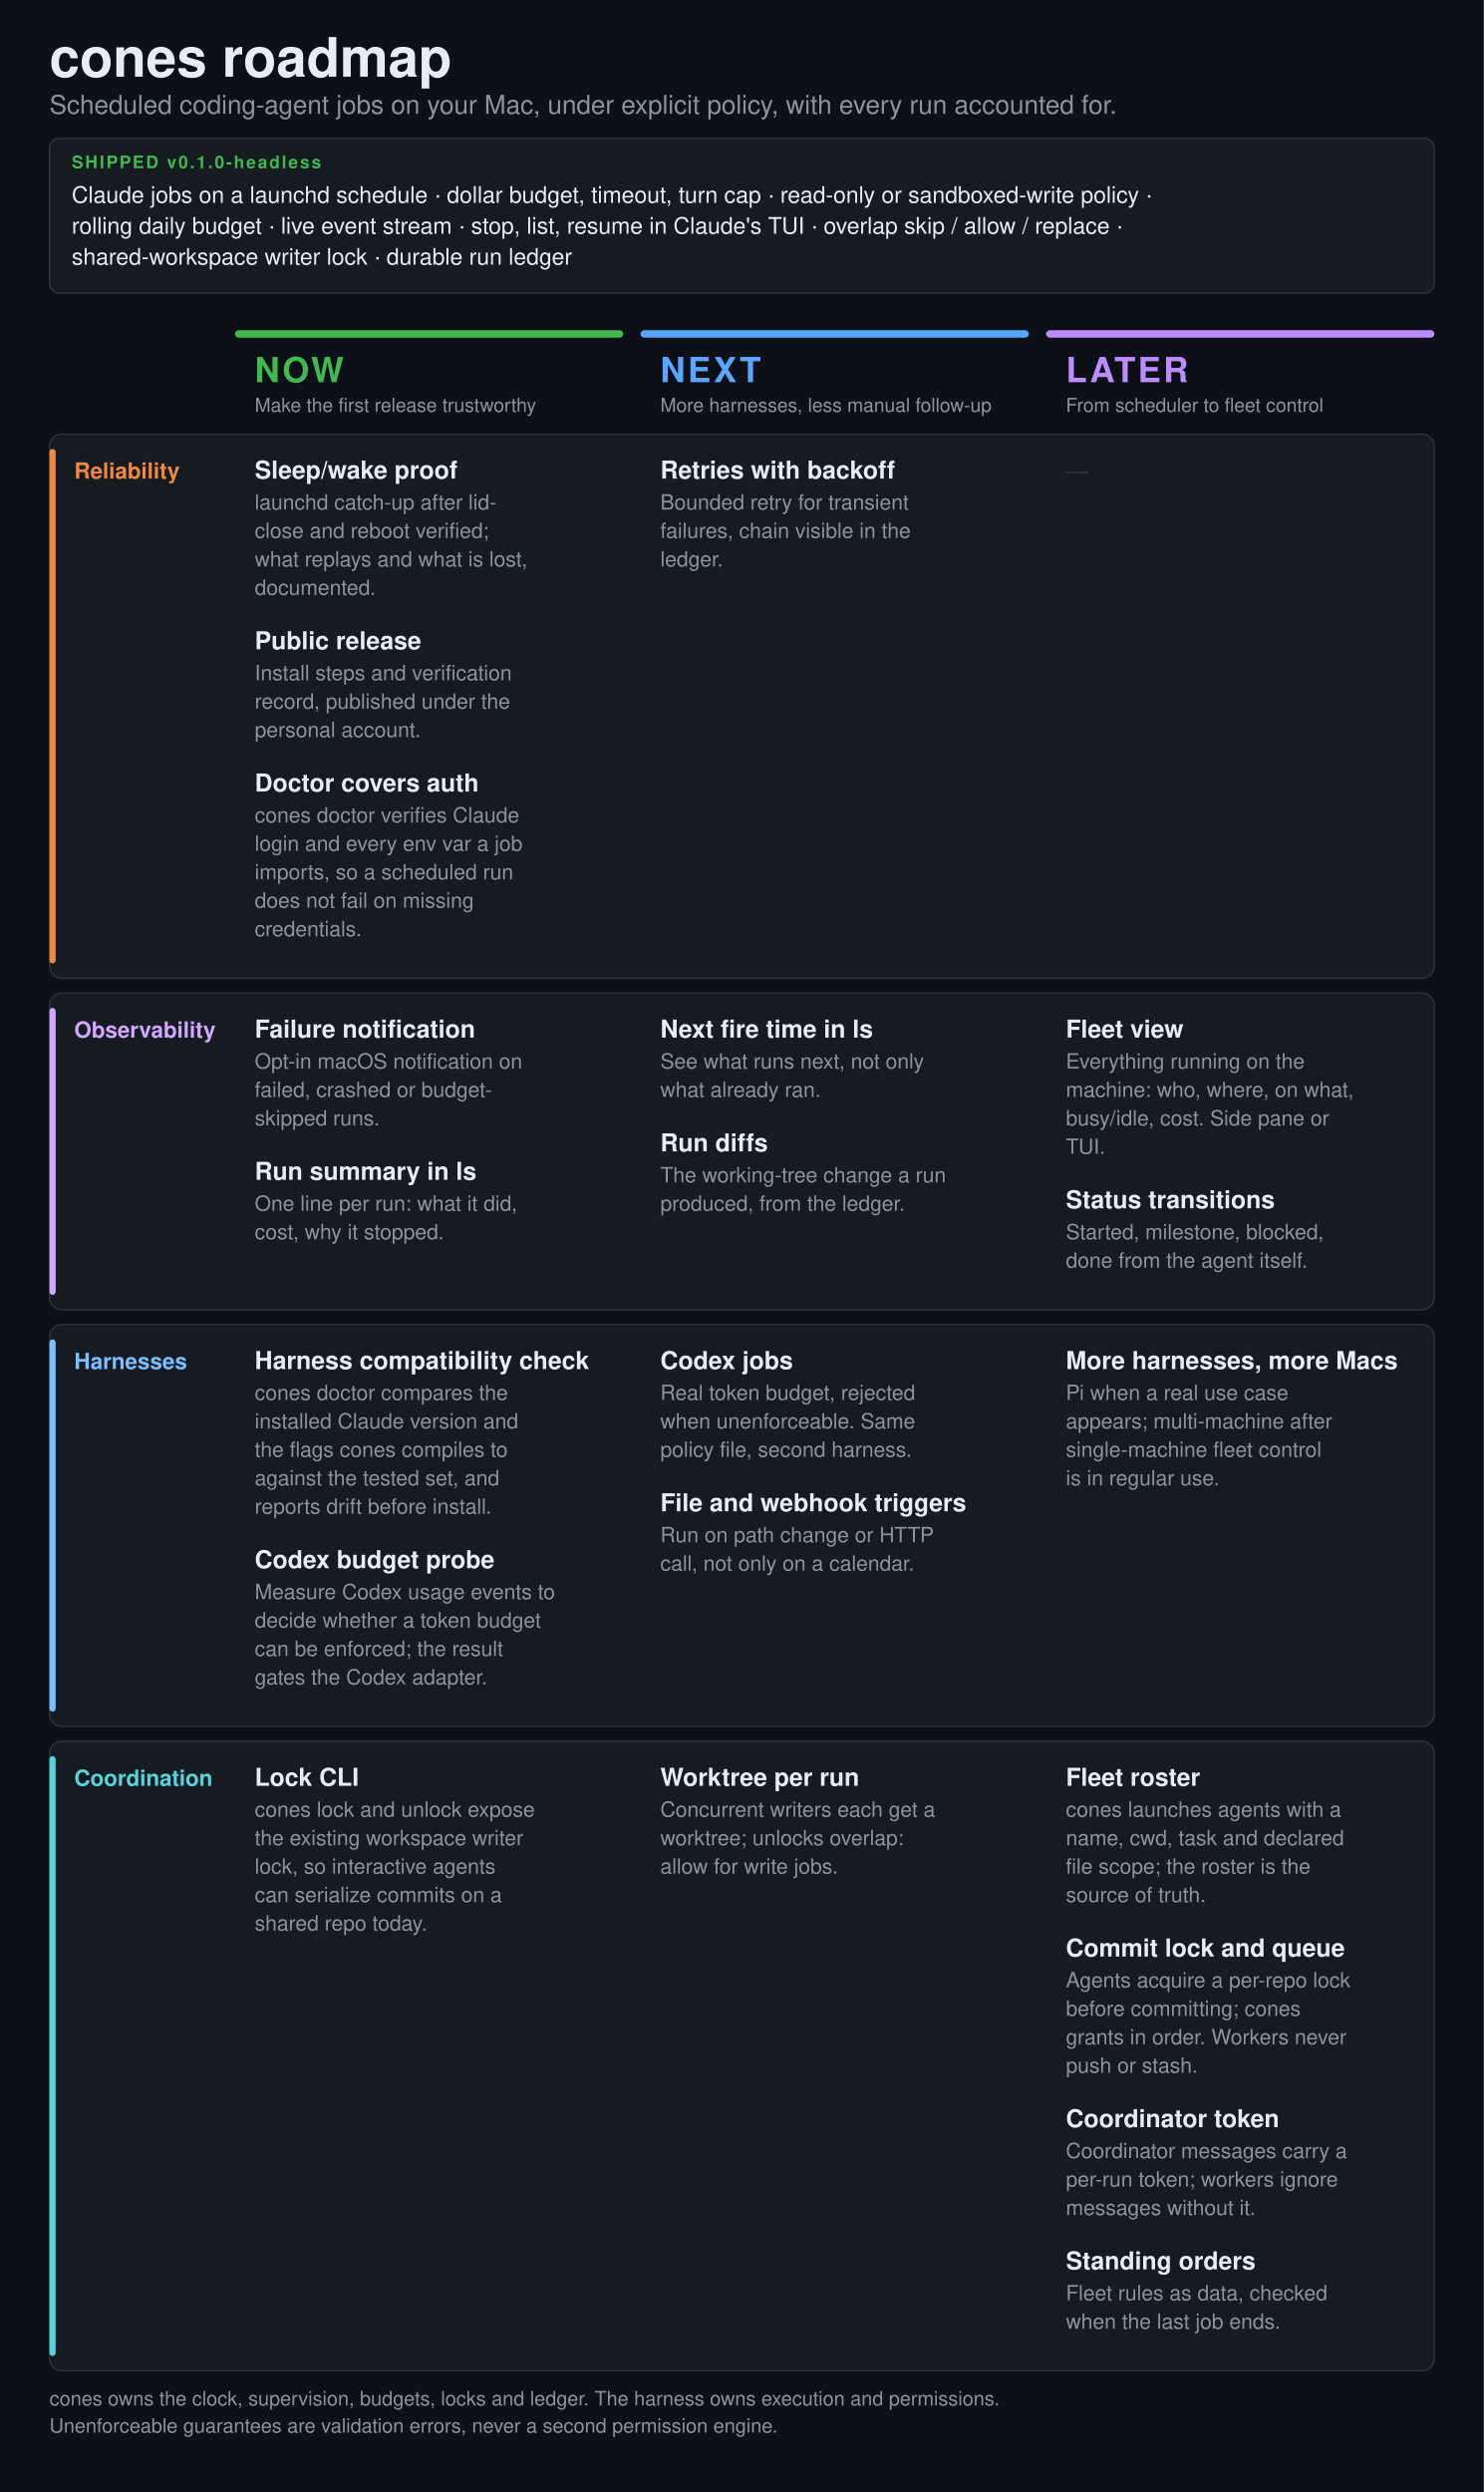
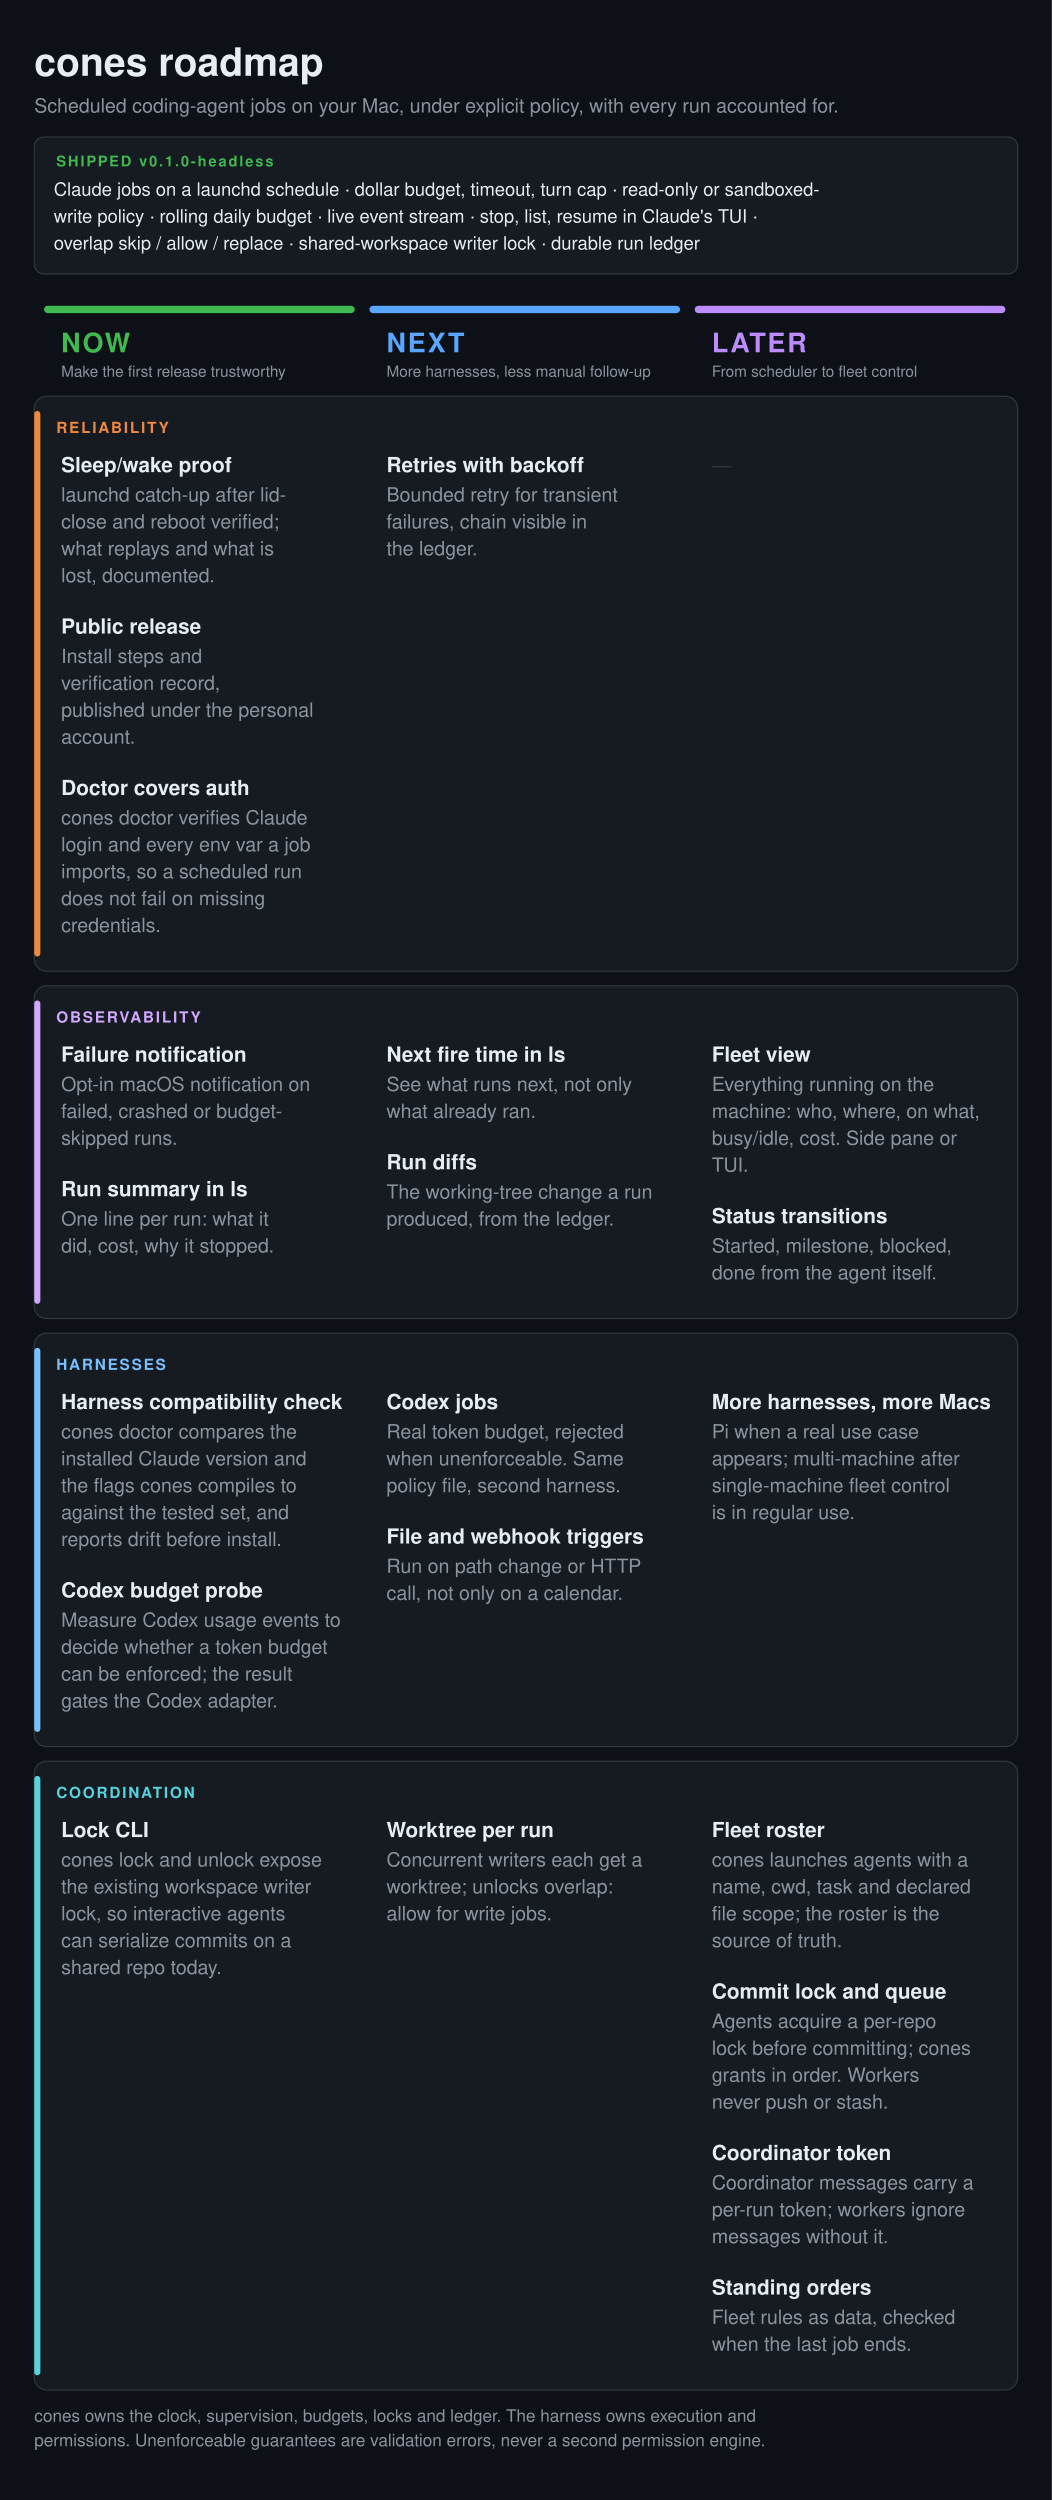
- <svg xmlns="http://www.w3.org/2000/svg" width="1200" height="2015" viewBox="0 0 1200 2015" font-family="-apple-system,BlinkMacSystemFont,Segoe UI,Helvetica,Arial,sans-serif">
-   <rect width="1200" height="2015" fill="#0d1117" />
-   <text x="40" y="62" font-size="44" fill="#e6edf3" font-weight="700">cones roadmap</text>
-   <text x="40" y="92" font-size="21" fill="#8b949e">Scheduled coding-agent jobs on your Mac, under explicit policy, with every run accounted for.</text>
-   <rect x="40" y="112" width="1120" height="125" rx="8" fill="#161b22" stroke="#30363d" />
-   <text x="58" y="136" font-size="14" fill="#3fb950" font-weight="700" letter-spacing="1.5">SHIPPED  v0.1.0-headless</text>
-   <text x="58" y="164" font-size="18.5" fill="#e6edf3">Claude jobs on a launchd schedule · dollar budget, timeout, turn cap · read-only or sandboxed-write policy ·</text>
-   <text x="58" y="189" font-size="18.5" fill="#e6edf3">rolling daily budget · live event stream · stop, list, resume in Claude's TUI · overlap skip / allow / replace ·</text>
-   <text x="58" y="214" font-size="18.5" fill="#e6edf3">shared-workspace writer lock · durable run ledger</text>
-   <rect x="190" y="267" width="314" height="6" rx="3" fill="#3fb950" />
-   <text x="206" y="309" font-size="28" fill="#3fb950" font-weight="800" letter-spacing="2">NOW</text>
-   <text x="206" y="333" font-size="15.5" fill="#8b949e">Make the first release trustworthy</text>
-   <rect x="518" y="267" width="314" height="6" rx="3" fill="#58a6ff" />
-   <text x="534" y="309" font-size="28" fill="#58a6ff" font-weight="800" letter-spacing="2">NEXT</text>
-   <text x="534" y="333" font-size="15.5" fill="#8b949e">More harnesses, less manual follow-up</text>
-   <rect x="846" y="267" width="314" height="6" rx="3" fill="#bc8cff" />
-   <text x="862" y="309" font-size="28" fill="#bc8cff" font-weight="800" letter-spacing="2">LATER</text>
-   <text x="862" y="333" font-size="15.5" fill="#8b949e">From scheduler to fleet control</text>
-   <rect x="40" y="351" width="1120" height="440" rx="10" fill="#161b22" stroke="#30363d" />
-   <rect x="40" y="363" width="5" height="416" rx="2.5" fill="#f0883e" />
-   <text x="60" y="387" font-size="18" fill="#f0883e" font-weight="700">Reliability</text>
-   <text x="206" y="387" font-size="20" fill="#e6edf3" font-weight="700">Sleep/wake proof</text>
-   <text x="206" y="412" font-size="17" fill="#8b949e">launchd catch-up after lid-</text>
-   <text x="206" y="435" font-size="17" fill="#8b949e">close and reboot verified;</text>
-   <text x="206" y="458" font-size="17" fill="#8b949e">what replays and what is lost,</text>
-   <text x="206" y="481" font-size="17" fill="#8b949e">documented.</text>
-   <text x="206" y="525" font-size="20" fill="#e6edf3" font-weight="700">Public release</text>
-   <text x="206" y="550" font-size="17" fill="#8b949e">Install steps and verification</text>
-   <text x="206" y="573" font-size="17" fill="#8b949e">record, published under the</text>
-   <text x="206" y="596" font-size="17" fill="#8b949e">personal account.</text>
-   <text x="206" y="640" font-size="20" fill="#e6edf3" font-weight="700">Doctor covers auth</text>
-   <text x="206" y="665" font-size="17" fill="#8b949e">cones doctor verifies Claude</text>
-   <text x="206" y="688" font-size="17" fill="#8b949e">login and every env var a job</text>
-   <text x="206" y="711" font-size="17" fill="#8b949e">imports, so a scheduled run</text>
-   <text x="206" y="734" font-size="17" fill="#8b949e">does not fail on missing</text>
-   <text x="206" y="757" font-size="17" fill="#8b949e">credentials.</text>
-   <text x="534" y="387" font-size="20" fill="#e6edf3" font-weight="700">Retries with backoff</text>
-   <text x="534" y="412" font-size="17" fill="#8b949e">Bounded retry for transient</text>
-   <text x="534" y="435" font-size="17" fill="#8b949e">failures, chain visible in the</text>
-   <text x="534" y="458" font-size="17" fill="#8b949e">ledger.</text>
-   <text x="862" y="387" font-size="18" fill="#30363d">—</text>
-   <rect x="40" y="803" width="1120" height="256" rx="10" fill="#161b22" stroke="#30363d" />
-   <rect x="40" y="815" width="5" height="232" rx="2.5" fill="#d2a8ff" />
-   <text x="60" y="839" font-size="18" fill="#d2a8ff" font-weight="700">Observability</text>
-   <text x="206" y="839" font-size="20" fill="#e6edf3" font-weight="700">Failure notification</text>
-   <text x="206" y="864" font-size="17" fill="#8b949e">Opt-in macOS notification on</text>
-   <text x="206" y="887" font-size="17" fill="#8b949e">failed, crashed or budget-</text>
-   <text x="206" y="910" font-size="17" fill="#8b949e">skipped runs.</text>
-   <text x="206" y="954" font-size="20" fill="#e6edf3" font-weight="700">Run summary in ls</text>
-   <text x="206" y="979" font-size="17" fill="#8b949e">One line per run: what it did,</text>
-   <text x="206" y="1002" font-size="17" fill="#8b949e">cost, why it stopped.</text>
-   <text x="534" y="839" font-size="20" fill="#e6edf3" font-weight="700">Next fire time in ls</text>
-   <text x="534" y="864" font-size="17" fill="#8b949e">See what runs next, not only</text>
-   <text x="534" y="887" font-size="17" fill="#8b949e">what already ran.</text>
-   <text x="534" y="931" font-size="20" fill="#e6edf3" font-weight="700">Run diffs</text>
-   <text x="534" y="956" font-size="17" fill="#8b949e">The working-tree change a run</text>
-   <text x="534" y="979" font-size="17" fill="#8b949e">produced, from the ledger.</text>
-   <text x="862" y="839" font-size="20" fill="#e6edf3" font-weight="700">Fleet view</text>
-   <text x="862" y="864" font-size="17" fill="#8b949e">Everything running on the</text>
-   <text x="862" y="887" font-size="17" fill="#8b949e">machine: who, where, on what,</text>
-   <text x="862" y="910" font-size="17" fill="#8b949e">busy/idle, cost. Side pane or</text>
-   <text x="862" y="933" font-size="17" fill="#8b949e">TUI.</text>
-   <text x="862" y="977" font-size="20" fill="#e6edf3" font-weight="700">Status transitions</text>
-   <text x="862" y="1002" font-size="17" fill="#8b949e">Started, milestone, blocked,</text>
-   <text x="862" y="1025" font-size="17" fill="#8b949e">done from the agent itself.</text>
-   <rect x="40" y="1071" width="1120" height="325" rx="10" fill="#161b22" stroke="#30363d" />
-   <rect x="40" y="1083" width="5" height="301" rx="2.5" fill="#79c0ff" />
-   <text x="60" y="1107" font-size="18" fill="#79c0ff" font-weight="700">Harnesses</text>
-   <text x="206" y="1107" font-size="20" fill="#e6edf3" font-weight="700">Harness compatibility check</text>
-   <text x="206" y="1132" font-size="17" fill="#8b949e">cones doctor compares the</text>
-   <text x="206" y="1155" font-size="17" fill="#8b949e">installed Claude version and</text>
-   <text x="206" y="1178" font-size="17" fill="#8b949e">the flags cones compiles to</text>
-   <text x="206" y="1201" font-size="17" fill="#8b949e">against the tested set, and</text>
-   <text x="206" y="1224" font-size="17" fill="#8b949e">reports drift before install.</text>
-   <text x="206" y="1268" font-size="20" fill="#e6edf3" font-weight="700">Codex budget probe</text>
-   <text x="206" y="1293" font-size="17" fill="#8b949e">Measure Codex usage events to</text>
-   <text x="206" y="1316" font-size="17" fill="#8b949e">decide whether a token budget</text>
-   <text x="206" y="1339" font-size="17" fill="#8b949e">can be enforced; the result</text>
-   <text x="206" y="1362" font-size="17" fill="#8b949e">gates the Codex adapter.</text>
-   <text x="534" y="1107" font-size="20" fill="#e6edf3" font-weight="700">Codex jobs</text>
-   <text x="534" y="1132" font-size="17" fill="#8b949e">Real token budget, rejected</text>
-   <text x="534" y="1155" font-size="17" fill="#8b949e">when unenforceable. Same</text>
-   <text x="534" y="1178" font-size="17" fill="#8b949e">policy file, second harness.</text>
-   <text x="534" y="1222" font-size="20" fill="#e6edf3" font-weight="700">File and webhook triggers</text>
-   <text x="534" y="1247" font-size="17" fill="#8b949e">Run on path change or HTTP</text>
-   <text x="534" y="1270" font-size="17" fill="#8b949e">call, not only on a calendar.</text>
-   <text x="862" y="1107" font-size="20" fill="#e6edf3" font-weight="700">More harnesses, more Macs</text>
-   <text x="862" y="1132" font-size="17" fill="#8b949e">Pi when a real use case</text>
-   <text x="862" y="1155" font-size="17" fill="#8b949e">appears; multi-machine after</text>
-   <text x="862" y="1178" font-size="17" fill="#8b949e">single-machine fleet control</text>
-   <text x="862" y="1201" font-size="17" fill="#8b949e">is in regular use.</text>
-   <rect x="40" y="1408" width="1120" height="509" rx="10" fill="#161b22" stroke="#30363d" />
-   <rect x="40" y="1420" width="5" height="485" rx="2.5" fill="#56d4dd" />
-   <text x="60" y="1444" font-size="18" fill="#56d4dd" font-weight="700">Coordination</text>
-   <text x="206" y="1444" font-size="20" fill="#e6edf3" font-weight="700">Lock CLI</text>
-   <text x="206" y="1469" font-size="17" fill="#8b949e">cones lock and unlock expose</text>
-   <text x="206" y="1492" font-size="17" fill="#8b949e">the existing workspace writer</text>
-   <text x="206" y="1515" font-size="17" fill="#8b949e">lock, so interactive agents</text>
-   <text x="206" y="1538" font-size="17" fill="#8b949e">can serialize commits on a</text>
-   <text x="206" y="1561" font-size="17" fill="#8b949e">shared repo today.</text>
-   <text x="534" y="1444" font-size="20" fill="#e6edf3" font-weight="700">Worktree per run</text>
-   <text x="534" y="1469" font-size="17" fill="#8b949e">Concurrent writers each get a</text>
-   <text x="534" y="1492" font-size="17" fill="#8b949e">worktree; unlocks overlap:</text>
-   <text x="534" y="1515" font-size="17" fill="#8b949e">allow for write jobs.</text>
-   <text x="862" y="1444" font-size="20" fill="#e6edf3" font-weight="700">Fleet roster</text>
-   <text x="862" y="1469" font-size="17" fill="#8b949e">cones launches agents with a</text>
-   <text x="862" y="1492" font-size="17" fill="#8b949e">name, cwd, task and declared</text>
-   <text x="862" y="1515" font-size="17" fill="#8b949e">file scope; the roster is the</text>
-   <text x="862" y="1538" font-size="17" fill="#8b949e">source of truth.</text>
-   <text x="862" y="1582" font-size="20" fill="#e6edf3" font-weight="700">Commit lock and queue</text>
-   <text x="862" y="1607" font-size="17" fill="#8b949e">Agents acquire a per-repo lock</text>
-   <text x="862" y="1630" font-size="17" fill="#8b949e">before committing; cones</text>
-   <text x="862" y="1653" font-size="17" fill="#8b949e">grants in order. Workers never</text>
-   <text x="862" y="1676" font-size="17" fill="#8b949e">push or stash.</text>
-   <text x="862" y="1720" font-size="20" fill="#e6edf3" font-weight="700">Coordinator token</text>
-   <text x="862" y="1745" font-size="17" fill="#8b949e">Coordinator messages carry a</text>
-   <text x="862" y="1768" font-size="17" fill="#8b949e">per-run token; workers ignore</text>
-   <text x="862" y="1791" font-size="17" fill="#8b949e">messages without it.</text>
-   <text x="862" y="1835" font-size="20" fill="#e6edf3" font-weight="700">Standing orders</text>
-   <text x="862" y="1860" font-size="17" fill="#8b949e">Fleet rules as data, checked</text>
-   <text x="862" y="1883" font-size="17" fill="#8b949e">when the last job ends.</text>
-   <text x="40" y="1945" font-size="16" fill="#8b949e">cones owns the clock, supervision, budgets, locks and ledger. The harness owns execution and permissions.</text>
-   <text x="40" y="1967" font-size="16" fill="#8b949e">Unenforceable guarantees are validation errors, never a second permission engine.</text>
+ <svg xmlns="http://www.w3.org/2000/svg" width="860" height="2044" viewBox="0 0 860 2044" font-family="-apple-system,BlinkMacSystemFont,Segoe UI,Helvetica,Arial,sans-serif">
+   <rect width="860" height="2044" fill="#0d1117" />
+   <text x="28" y="62" font-size="32" fill="#e6edf3" font-weight="700">cones roadmap</text>
+   <text x="28" y="92" font-size="16" fill="#8b949e">Scheduled coding-agent jobs on your Mac, under explicit policy, with every run accounted for.</text>
+   <rect x="28" y="112" width="804" height="112" rx="8" fill="#161b22" stroke="#30363d" />
+   <text x="46" y="136" font-size="12" fill="#3fb950" font-weight="700" letter-spacing="1.5">SHIPPED  v0.1.0-headless</text>
+   <text x="44" y="160" font-size="15" fill="#e6edf3">Claude jobs on a launchd schedule · dollar budget, timeout, turn cap · read-only or sandboxed-</text>
+   <text x="44" y="182" font-size="15" fill="#e6edf3">write policy · rolling daily budget · live event stream · stop, list, resume in Claude's TUI ·</text>
+   <text x="44" y="204" font-size="15" fill="#e6edf3">overlap skip / allow / replace · shared-workspace writer lock · durable run ledger</text>
+   <rect x="36" y="250" width="254" height="6" rx="3" fill="#3fb950" />
+   <text x="50" y="288" font-size="22" fill="#3fb950" font-weight="800" letter-spacing="1.5">NOW</text>
+   <text x="50" y="308" font-size="12.5" fill="#8b949e">Make the first release trustworthy</text>
+   <rect x="302" y="250" width="254" height="6" rx="3" fill="#58a6ff" />
+   <text x="316" y="288" font-size="22" fill="#58a6ff" font-weight="800" letter-spacing="1.5">NEXT</text>
+   <text x="316" y="308" font-size="12.5" fill="#8b949e">More harnesses, less manual follow-up</text>
+   <rect x="568" y="250" width="254" height="6" rx="3" fill="#bc8cff" />
+   <text x="582" y="288" font-size="22" fill="#bc8cff" font-weight="800" letter-spacing="1.5">LATER</text>
+   <text x="582" y="308" font-size="12.5" fill="#8b949e">From scheduler to fleet control</text>
+   <rect x="28" y="324" width="804" height="470" rx="10" fill="#161b22" stroke="#30363d" />
+   <rect x="28" y="336" width="5" height="446" rx="2.5" fill="#f0883e" />
+   <text x="46" y="354" font-size="12.5" fill="#f0883e" font-weight="700" letter-spacing="1.5">RELIABILITY</text>
+   <text x="50" y="386" font-size="17" fill="#e6edf3" font-weight="700">Sleep/wake proof</text>
+   <text x="50" y="410" font-size="16" fill="#8b949e">launchd catch-up after lid-</text>
+   <text x="50" y="432" font-size="16" fill="#8b949e">close and reboot verified;</text>
+   <text x="50" y="454" font-size="16" fill="#8b949e">what replays and what is</text>
+   <text x="50" y="476" font-size="16" fill="#8b949e">lost, documented.</text>
+   <text x="50" y="518" font-size="17" fill="#e6edf3" font-weight="700">Public release</text>
+   <text x="50" y="542" font-size="16" fill="#8b949e">Install steps and</text>
+   <text x="50" y="564" font-size="16" fill="#8b949e">verification record,</text>
+   <text x="50" y="586" font-size="16" fill="#8b949e">published under the personal</text>
+   <text x="50" y="608" font-size="16" fill="#8b949e">account.</text>
+   <text x="50" y="650" font-size="17" fill="#e6edf3" font-weight="700">Doctor covers auth</text>
+   <text x="50" y="674" font-size="16" fill="#8b949e">cones doctor verifies Claude</text>
+   <text x="50" y="696" font-size="16" fill="#8b949e">login and every env var a job</text>
+   <text x="50" y="718" font-size="16" fill="#8b949e">imports, so a scheduled run</text>
+   <text x="50" y="740" font-size="16" fill="#8b949e">does not fail on missing</text>
+   <text x="50" y="762" font-size="16" fill="#8b949e">credentials.</text>
+   <text x="316" y="386" font-size="17" fill="#e6edf3" font-weight="700">Retries with backoff</text>
+   <text x="316" y="410" font-size="16" fill="#8b949e">Bounded retry for transient</text>
+   <text x="316" y="432" font-size="16" fill="#8b949e">failures, chain visible in</text>
+   <text x="316" y="454" font-size="16" fill="#8b949e">the ledger.</text>
+   <text x="582" y="386" font-size="16" fill="#30363d">—</text>
+   <rect x="28" y="806" width="804" height="272" rx="10" fill="#161b22" stroke="#30363d" />
+   <rect x="28" y="818" width="5" height="248" rx="2.5" fill="#d2a8ff" />
+   <text x="46" y="836" font-size="12.5" fill="#d2a8ff" font-weight="700" letter-spacing="1.5">OBSERVABILITY</text>
+   <text x="50" y="868" font-size="17" fill="#e6edf3" font-weight="700">Failure notification</text>
+   <text x="50" y="892" font-size="16" fill="#8b949e">Opt-in macOS notification on</text>
+   <text x="50" y="914" font-size="16" fill="#8b949e">failed, crashed or budget-</text>
+   <text x="50" y="936" font-size="16" fill="#8b949e">skipped runs.</text>
+   <text x="50" y="978" font-size="17" fill="#e6edf3" font-weight="700">Run summary in ls</text>
+   <text x="50" y="1002" font-size="16" fill="#8b949e">One line per run: what it</text>
+   <text x="50" y="1024" font-size="16" fill="#8b949e">did, cost, why it stopped.</text>
+   <text x="316" y="868" font-size="17" fill="#e6edf3" font-weight="700">Next fire time in ls</text>
+   <text x="316" y="892" font-size="16" fill="#8b949e">See what runs next, not only</text>
+   <text x="316" y="914" font-size="16" fill="#8b949e">what already ran.</text>
+   <text x="316" y="956" font-size="17" fill="#e6edf3" font-weight="700">Run diffs</text>
+   <text x="316" y="980" font-size="16" fill="#8b949e">The working-tree change a run</text>
+   <text x="316" y="1002" font-size="16" fill="#8b949e">produced, from the ledger.</text>
+   <text x="582" y="868" font-size="17" fill="#e6edf3" font-weight="700">Fleet view</text>
+   <text x="582" y="892" font-size="16" fill="#8b949e">Everything running on the</text>
+   <text x="582" y="914" font-size="16" fill="#8b949e">machine: who, where, on what,</text>
+   <text x="582" y="936" font-size="16" fill="#8b949e">busy/idle, cost. Side pane or</text>
+   <text x="582" y="958" font-size="16" fill="#8b949e">TUI.</text>
+   <text x="582" y="1000" font-size="17" fill="#e6edf3" font-weight="700">Status transitions</text>
+   <text x="582" y="1024" font-size="16" fill="#8b949e">Started, milestone, blocked,</text>
+   <text x="582" y="1046" font-size="16" fill="#8b949e">done from the agent itself.</text>
+   <rect x="28" y="1090" width="804" height="338" rx="10" fill="#161b22" stroke="#30363d" />
+   <rect x="28" y="1102" width="5" height="314" rx="2.5" fill="#79c0ff" />
+   <text x="46" y="1120" font-size="12.5" fill="#79c0ff" font-weight="700" letter-spacing="1.5">HARNESSES</text>
+   <text x="50" y="1152" font-size="17" fill="#e6edf3" font-weight="700">Harness compatibility check</text>
+   <text x="50" y="1176" font-size="16" fill="#8b949e">cones doctor compares the</text>
+   <text x="50" y="1198" font-size="16" fill="#8b949e">installed Claude version and</text>
+   <text x="50" y="1220" font-size="16" fill="#8b949e">the flags cones compiles to</text>
+   <text x="50" y="1242" font-size="16" fill="#8b949e">against the tested set, and</text>
+   <text x="50" y="1264" font-size="16" fill="#8b949e">reports drift before install.</text>
+   <text x="50" y="1306" font-size="17" fill="#e6edf3" font-weight="700">Codex budget probe</text>
+   <text x="50" y="1330" font-size="16" fill="#8b949e">Measure Codex usage events to</text>
+   <text x="50" y="1352" font-size="16" fill="#8b949e">decide whether a token budget</text>
+   <text x="50" y="1374" font-size="16" fill="#8b949e">can be enforced; the result</text>
+   <text x="50" y="1396" font-size="16" fill="#8b949e">gates the Codex adapter.</text>
+   <text x="316" y="1152" font-size="17" fill="#e6edf3" font-weight="700">Codex jobs</text>
+   <text x="316" y="1176" font-size="16" fill="#8b949e">Real token budget, rejected</text>
+   <text x="316" y="1198" font-size="16" fill="#8b949e">when unenforceable. Same</text>
+   <text x="316" y="1220" font-size="16" fill="#8b949e">policy file, second harness.</text>
+   <text x="316" y="1262" font-size="17" fill="#e6edf3" font-weight="700">File and webhook triggers</text>
+   <text x="316" y="1286" font-size="16" fill="#8b949e">Run on path change or HTTP</text>
+   <text x="316" y="1308" font-size="16" fill="#8b949e">call, not only on a calendar.</text>
+   <text x="582" y="1152" font-size="17" fill="#e6edf3" font-weight="700">More harnesses, more Macs</text>
+   <text x="582" y="1176" font-size="16" fill="#8b949e">Pi when a real use case</text>
+   <text x="582" y="1198" font-size="16" fill="#8b949e">appears; multi-machine after</text>
+   <text x="582" y="1220" font-size="16" fill="#8b949e">single-machine fleet control</text>
+   <text x="582" y="1242" font-size="16" fill="#8b949e">is in regular use.</text>
+   <rect x="28" y="1440" width="804" height="514" rx="10" fill="#161b22" stroke="#30363d" />
+   <rect x="28" y="1452" width="5" height="490" rx="2.5" fill="#56d4dd" />
+   <text x="46" y="1470" font-size="12.5" fill="#56d4dd" font-weight="700" letter-spacing="1.5">COORDINATION</text>
+   <text x="50" y="1502" font-size="17" fill="#e6edf3" font-weight="700">Lock CLI</text>
+   <text x="50" y="1526" font-size="16" fill="#8b949e">cones lock and unlock expose</text>
+   <text x="50" y="1548" font-size="16" fill="#8b949e">the existing workspace writer</text>
+   <text x="50" y="1570" font-size="16" fill="#8b949e">lock, so interactive agents</text>
+   <text x="50" y="1592" font-size="16" fill="#8b949e">can serialize commits on a</text>
+   <text x="50" y="1614" font-size="16" fill="#8b949e">shared repo today.</text>
+   <text x="316" y="1502" font-size="17" fill="#e6edf3" font-weight="700">Worktree per run</text>
+   <text x="316" y="1526" font-size="16" fill="#8b949e">Concurrent writers each get a</text>
+   <text x="316" y="1548" font-size="16" fill="#8b949e">worktree; unlocks overlap:</text>
+   <text x="316" y="1570" font-size="16" fill="#8b949e">allow for write jobs.</text>
+   <text x="582" y="1502" font-size="17" fill="#e6edf3" font-weight="700">Fleet roster</text>
+   <text x="582" y="1526" font-size="16" fill="#8b949e">cones launches agents with a</text>
+   <text x="582" y="1548" font-size="16" fill="#8b949e">name, cwd, task and declared</text>
+   <text x="582" y="1570" font-size="16" fill="#8b949e">file scope; the roster is the</text>
+   <text x="582" y="1592" font-size="16" fill="#8b949e">source of truth.</text>
+   <text x="582" y="1634" font-size="17" fill="#e6edf3" font-weight="700">Commit lock and queue</text>
+   <text x="582" y="1658" font-size="16" fill="#8b949e">Agents acquire a per-repo</text>
+   <text x="582" y="1680" font-size="16" fill="#8b949e">lock before committing; cones</text>
+   <text x="582" y="1702" font-size="16" fill="#8b949e">grants in order. Workers</text>
+   <text x="582" y="1724" font-size="16" fill="#8b949e">never push or stash.</text>
+   <text x="582" y="1766" font-size="17" fill="#e6edf3" font-weight="700">Coordinator token</text>
+   <text x="582" y="1790" font-size="16" fill="#8b949e">Coordinator messages carry a</text>
+   <text x="582" y="1812" font-size="16" fill="#8b949e">per-run token; workers ignore</text>
+   <text x="582" y="1834" font-size="16" fill="#8b949e">messages without it.</text>
+   <text x="582" y="1876" font-size="17" fill="#e6edf3" font-weight="700">Standing orders</text>
+   <text x="582" y="1900" font-size="16" fill="#8b949e">Fleet rules as data, checked</text>
+   <text x="582" y="1922" font-size="16" fill="#8b949e">when the last job ends.</text>
+   <text x="28" y="1980" font-size="14" fill="#8b949e">cones owns the clock, supervision, budgets, locks and ledger. The harness owns execution and</text>
+   <text x="28" y="2000" font-size="14" fill="#8b949e">permissions. Unenforceable guarantees are validation errors, never a second permission engine.</text>
</svg>
